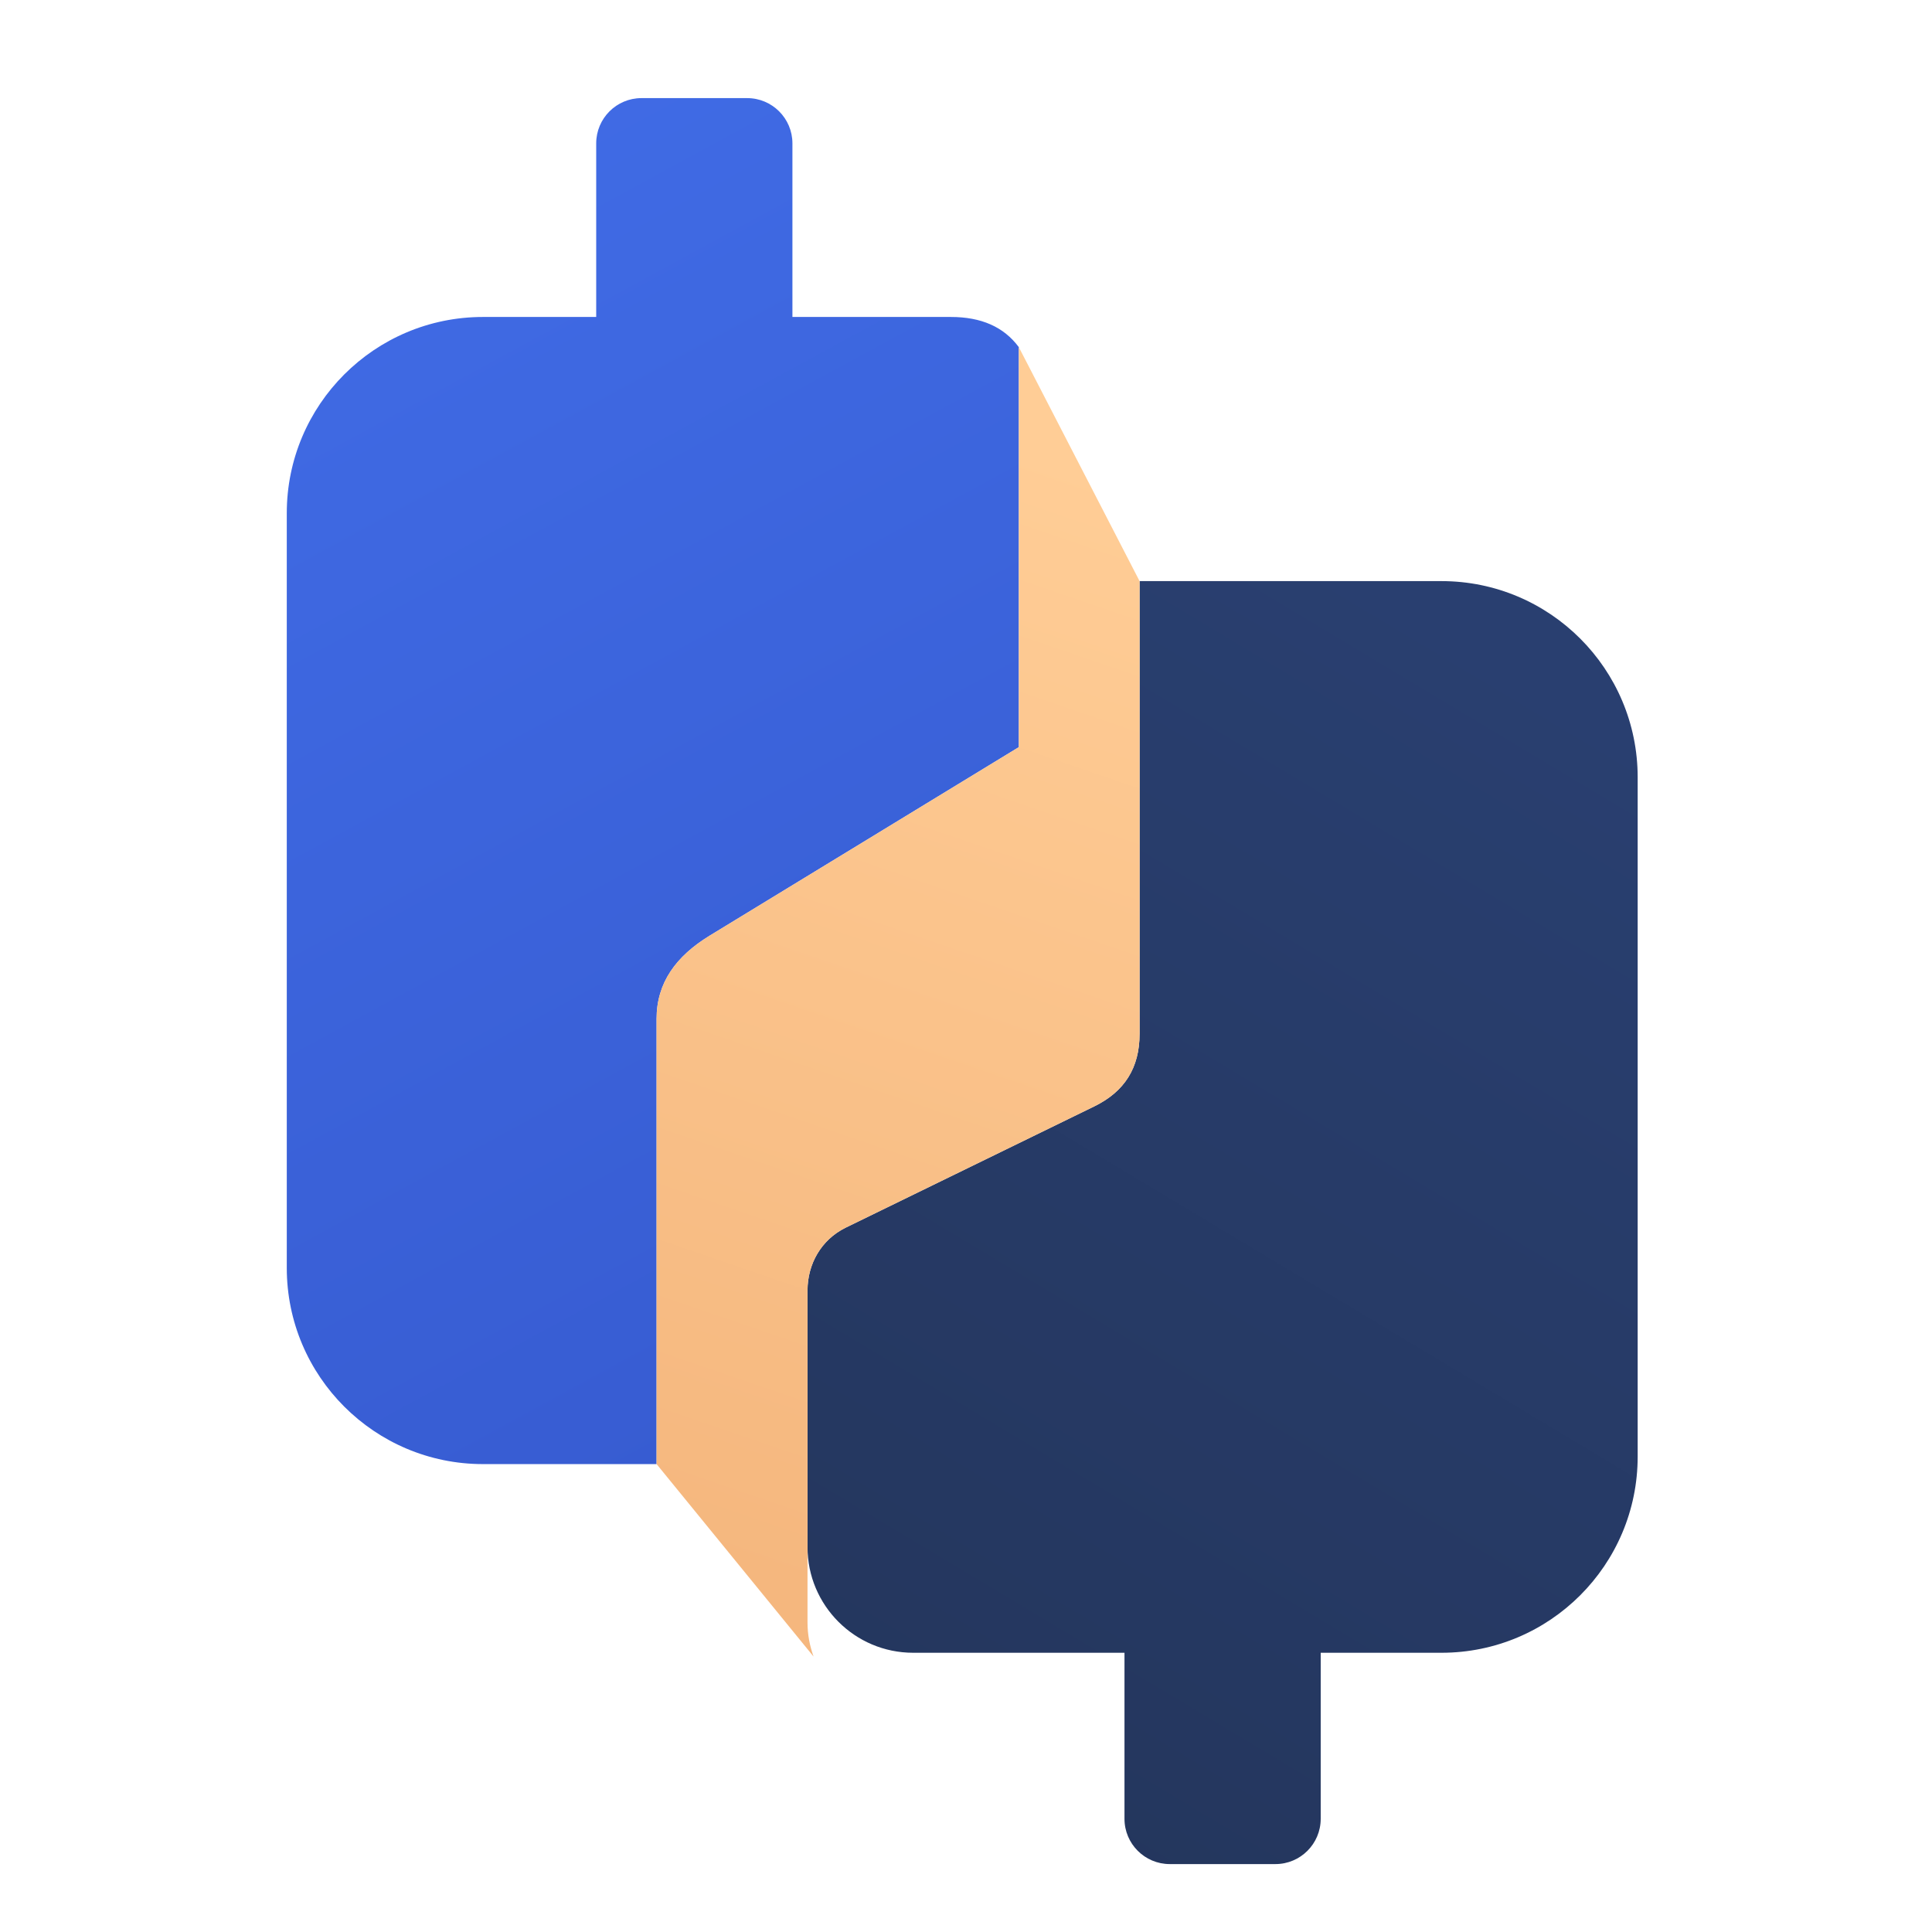
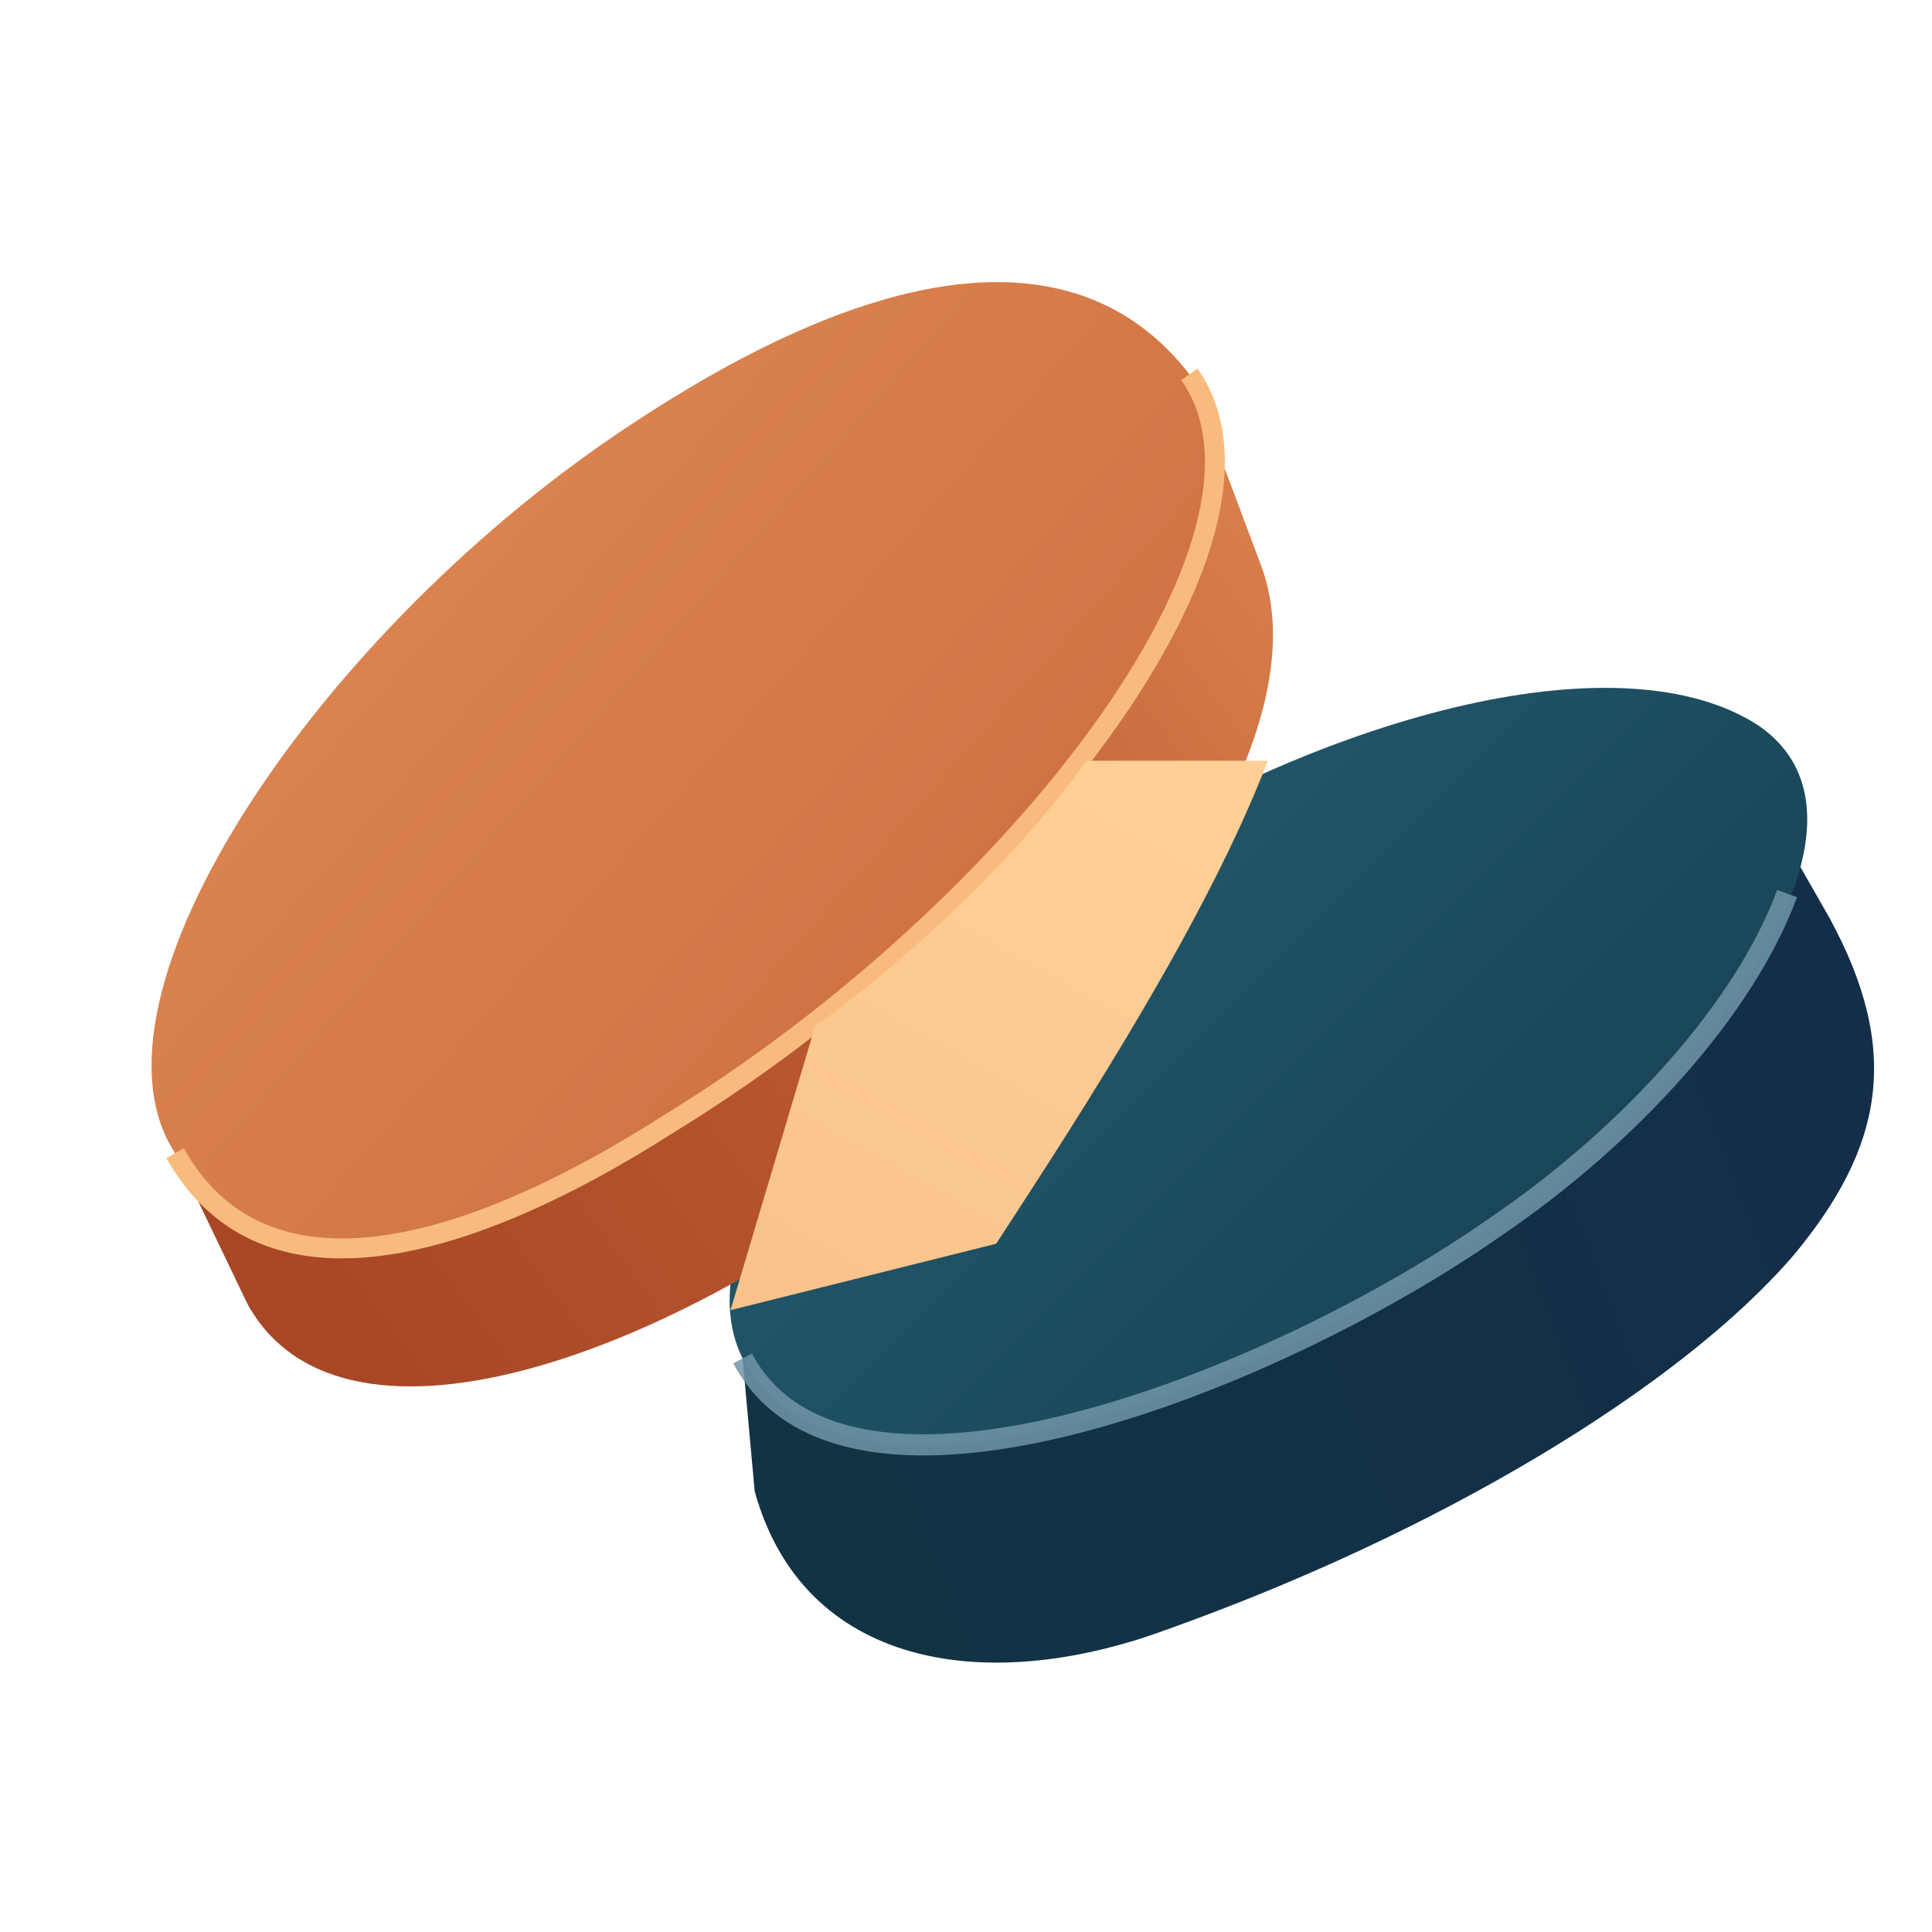
- <svg xmlns="http://www.w3.org/2000/svg" width="512" height="512" viewBox="0 0 256 256" role="img" aria-labelledby="title">
+ <svg xmlns="http://www.w3.org/2000/svg" width="512" height="512" viewBox="0 -20 320 320" role="img" aria-label="Coinsight">
  <defs>
-     <linearGradient id="blue" x1="50" y1="24" x2="142" y2="193" gradientUnits="userSpaceOnUse">
-       <stop stop-color="#406BE5" />
-       <stop offset="1" stop-color="#365ACF" />
+     <linearGradient id="copper" x1="57" y1="57" x2="181" y2="166" gradientUnits="userSpaceOnUse">
+       <stop stop-color="#DC8651" />
+       <stop offset="1" stop-color="#CA6B3E" />
    </linearGradient>
-     <linearGradient id="navy" x1="208" y1="92" x2="121" y2="237" gradientUnits="userSpaceOnUse">
-       <stop stop-color="#293F70" />
-       <stop offset="1" stop-color="#24365D" />
+     <linearGradient id="edge" x1="50" y1="183" x2="211" y2="62" gradientUnits="userSpaceOnUse">
+       <stop stop-color="#A74726" />
+       <stop offset=".55" stop-color="#BC5931" />
+       <stop offset="1" stop-color="#D77E4B" />
    </linearGradient>
-     <linearGradient id="apricot" x1="146" y1="62" x2="96" y2="208" gradientUnits="userSpaceOnUse">
-       <stop stop-color="#FFCD96" />
-       <stop offset="1" stop-color="#F5B77E" />
+     <linearGradient id="teal" x1="169" y1="111" x2="263" y2="205" gradientUnits="userSpaceOnUse">
+       <stop stop-color="#23576A" />
+       <stop offset="1" stop-color="#164052" />
+     </linearGradient>
+     <linearGradient id="navy" x1="132" y1="217" x2="303" y2="152" gradientUnits="userSpaceOnUse">
+       <stop stop-color="#123344" />
+       <stop offset="1" stop-color="#142E49" />
+     </linearGradient>
+     <linearGradient id="light" x1="185" y1="99" x2="135" y2="188" gradientUnits="userSpaceOnUse">
+       <stop stop-color="#FFCF96" />
+       <stop offset="1" stop-color="#F8C38B" />
    </linearGradient>
  </defs>
-   <rect x="79" y="13" width="26" height="38" rx="6" fill="url(#blue)" />
-   <rect x="149" y="210" width="26" height="37" rx="6" fill="url(#navy)" />
-   <path d="M151 77H191C205.36 77 217 88.64 217 103V193C217 207.36 205.36 219 191 219H121C113.27 219 107 212.73 107 205V171C107 167.5 108.8 164.3 112 162.7L145 146.6C149 144.65 151 141.5 151 137Z" fill="url(#navy)" />
-   <path d="M64 42H126C130 42 133 43.3 135 46V99L94 124C89.6 126.7 87 130.2 87 135V194H64C49.64 194 38 182.36 38 168V68C38 53.64 49.64 42 64 42Z" fill="url(#blue)" />
-   <path d="M135 46L151 77V137C151 141.5 149 144.65 145 146.6L112 162.7C108.8 164.3 107 167.5 107 171V215C107 216.6 107.3 218.1 107.8 219.5L87 194V135C87 130.2 89.6 126.7 94 124L135 99Z" fill="url(#apricot)" />
+   <g transform="translate(0 12)">
+     <path d="M123 193L125 215C133 244 163 249 193 238C238 222 278 198 297 176C312 158 315 142 303 120L291 99Z" fill="url(#navy)" />
+     <path d="M123 193C113 173 139 138 178 113C222 85 269 74 291 88C315 104 283 147 248 171C211 197 140 225 123 193Z" fill="url(#teal)" />
+     <path d="M123 193C140 225 211 197 248 171C270 156 289 135 296 116" fill="none" stroke="#7095A8" stroke-width="3.5" stroke-opacity=".85" />
+     <path d="M29 159L41 184C57 213 114 192 157 156C193 126 218 87 209 62L197 30Z" fill="url(#edge)" />
+     <path d="M29 159C12 133 53 72 105 38C149 9 180 8 197 30C216 57 168 119 111 154C75 177 43 184 29 159Z" fill="url(#copper)" />
+     <path d="M29 159C43 184 75 177 111 154C168 119 216 57 197 30" fill="none" stroke="#F8BB7D" stroke-width="3.3" />
+     <path d="M135 138C153 125 170 108 180 94L210 94C200 120 180 151 165 174L121 185Z" fill="url(#light)" />
+   </g>
</svg>
